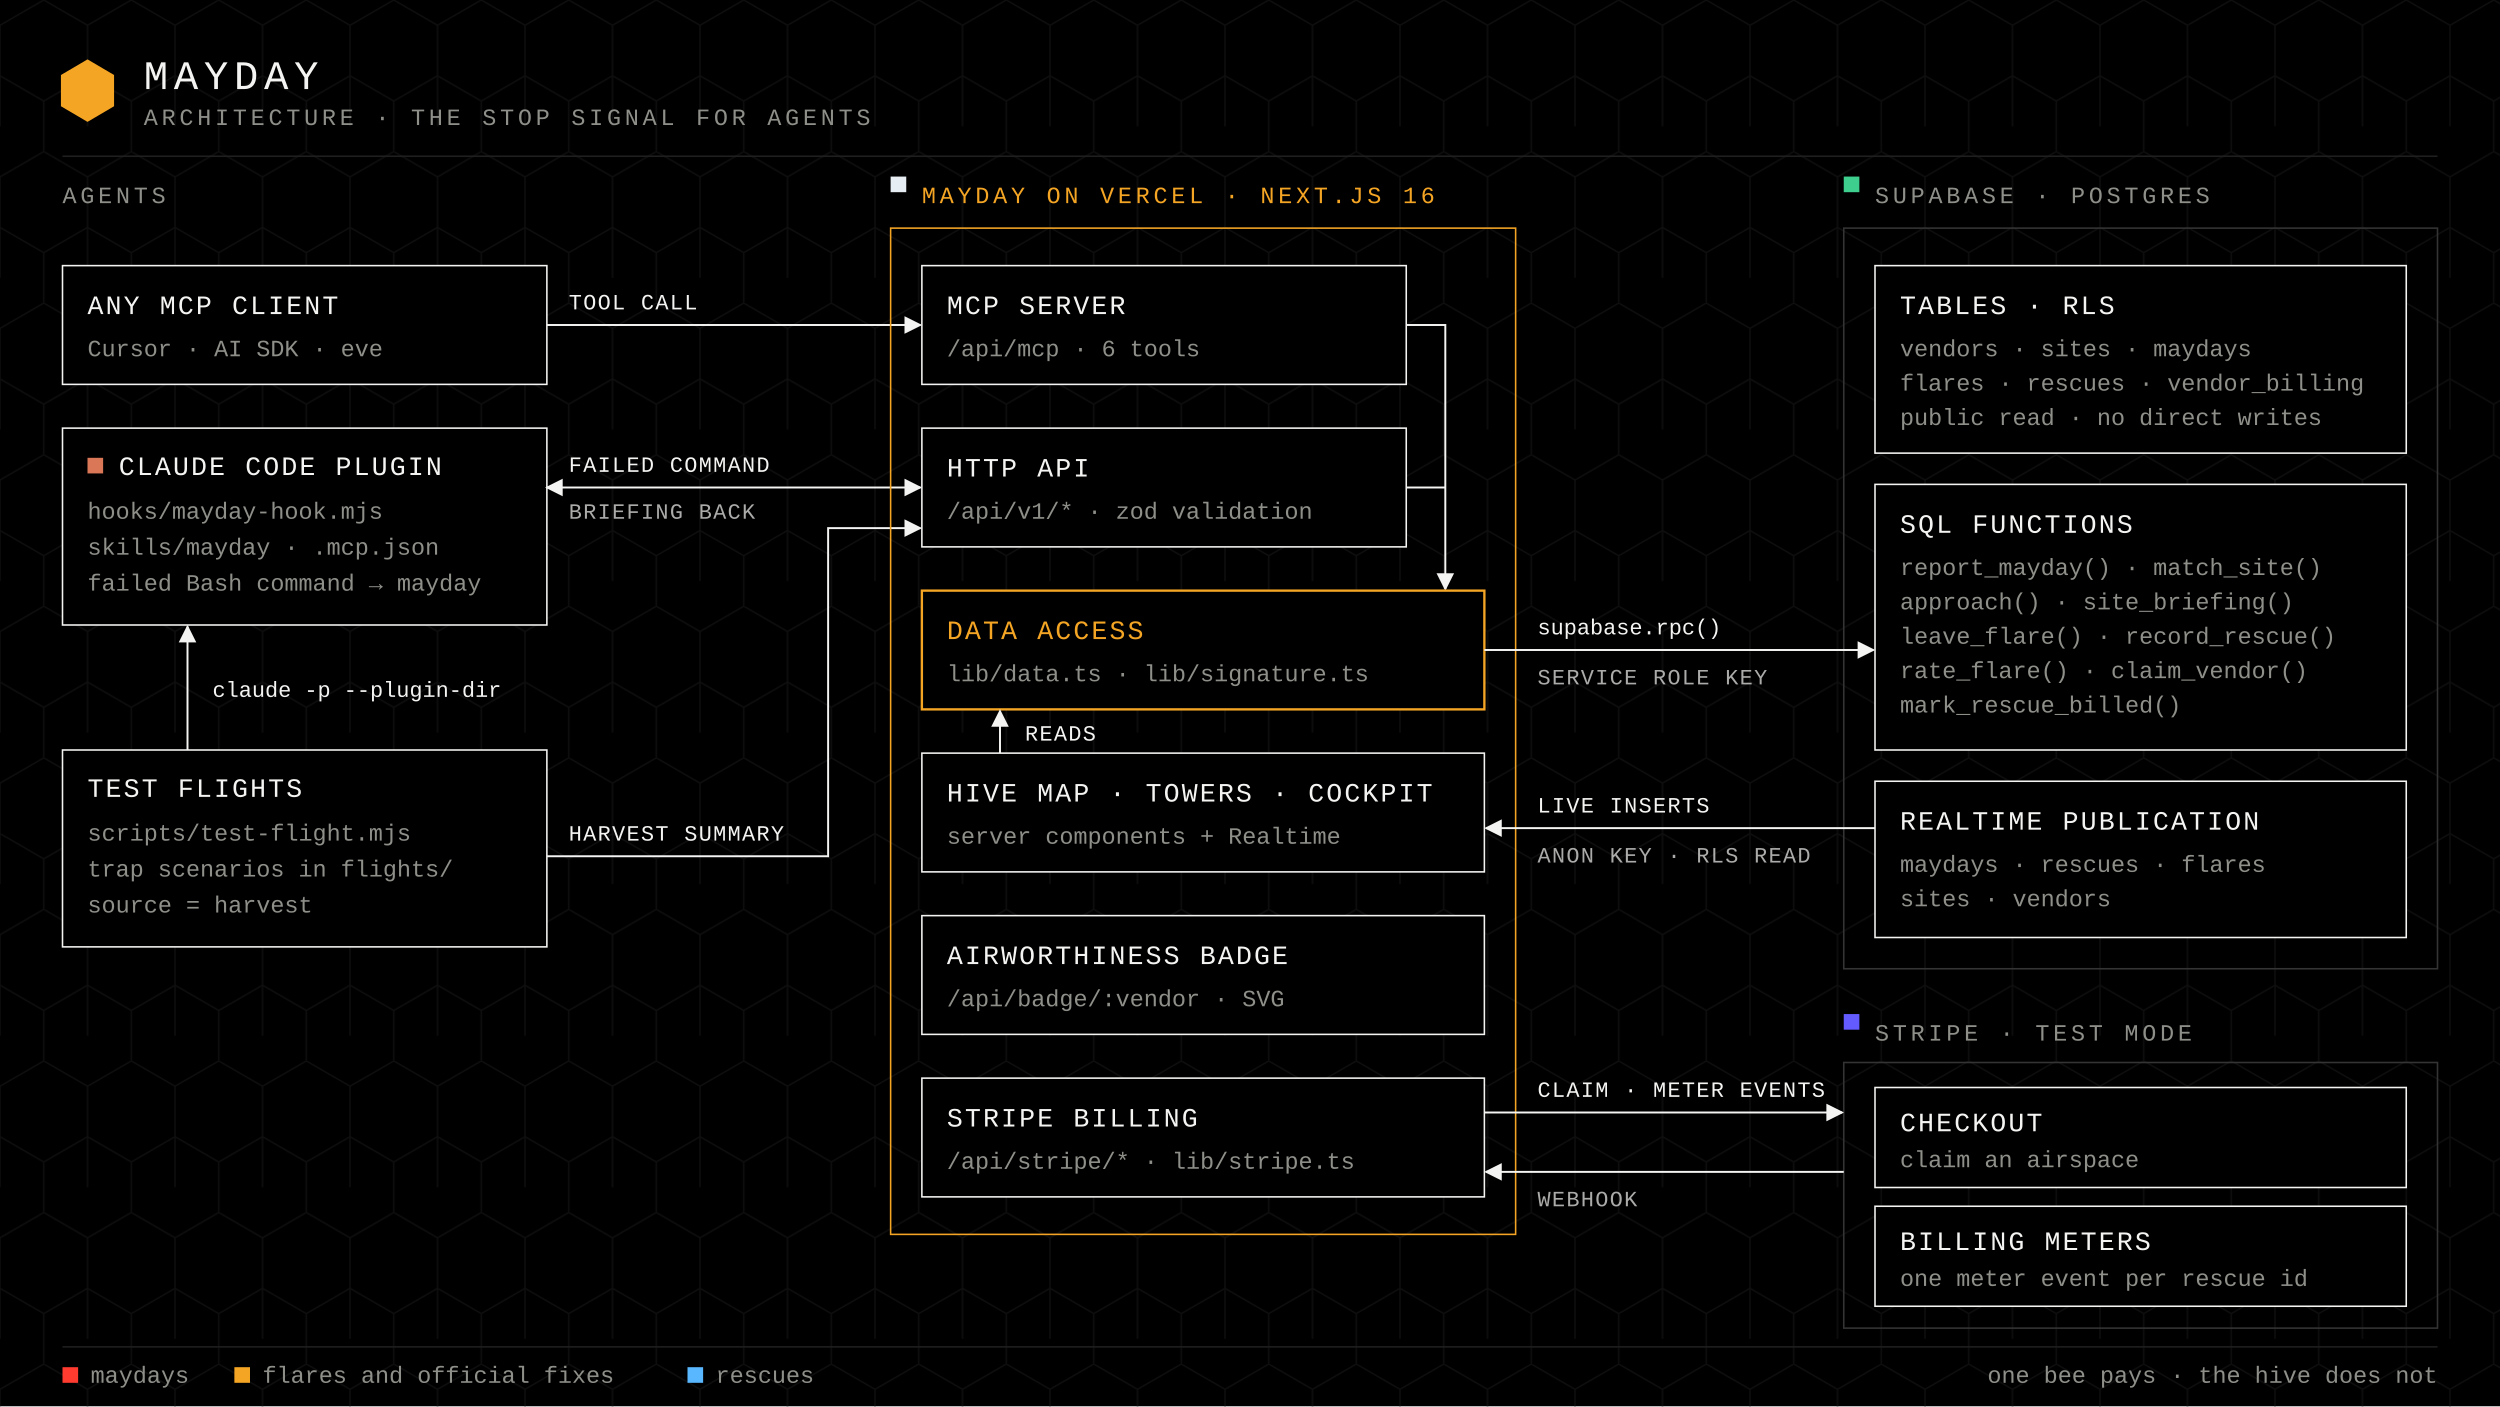
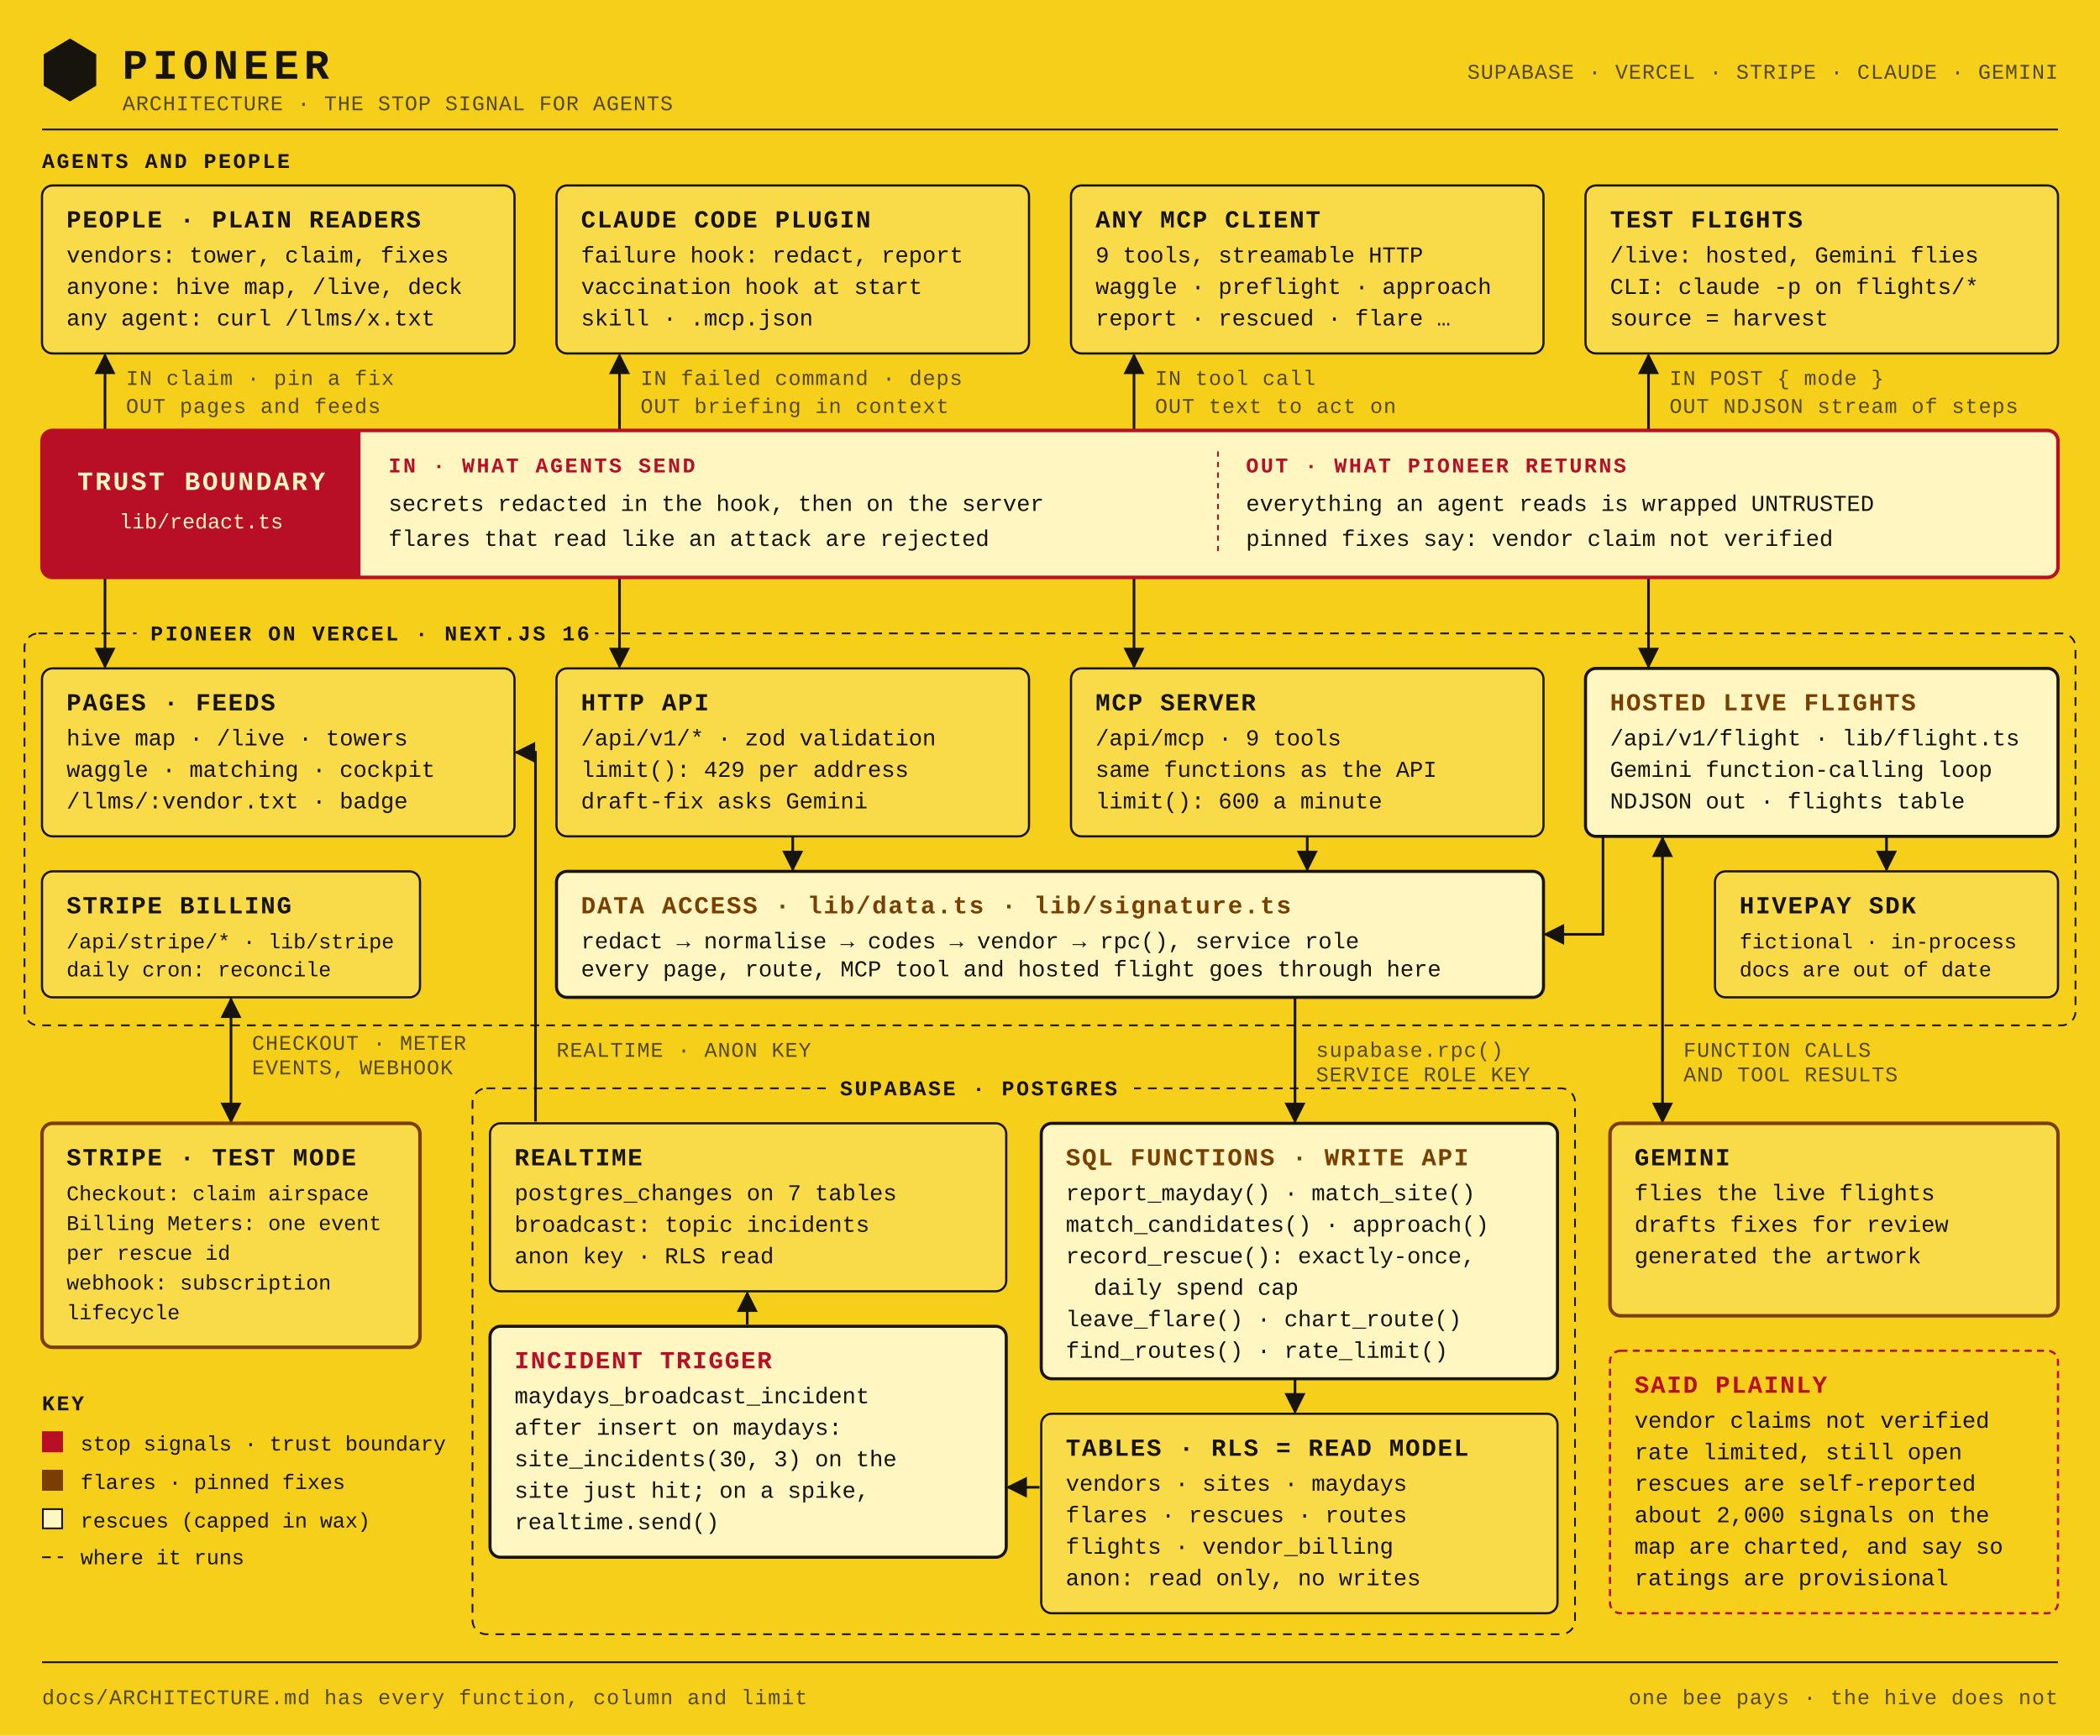
- <svg xmlns="http://www.w3.org/2000/svg" width="1600" height="900" viewBox="0 0 1600 900" role="img" aria-labelledby="t d">
+ <svg xmlns="http://www.w3.org/2000/svg" width="1200" height="992" viewBox="0 0 1200 992" role="img" aria-labelledby="t d">
  <defs>
-     <pattern id="comb" width="56" height="97" patternUnits="userSpaceOnUse">
-       <path d="M28 0 56 16.2v32.3L28 64.7 0 48.5V16.2ZM28 64.7V97M0 48.5v32.3M56 48.5v32.3" fill="none" stroke="#0e0e0e" stroke-width="1" />
-     </pattern>
-     <marker id="arrow" viewBox="0 0 10 10" refX="9" refY="5" markerWidth="9" markerHeight="9" orient="auto-start-reverse">
-       <path d="M0 0 10 5 0 10Z" fill="#f4f4f2" />
+     <marker id="arrow" viewBox="0 0 10 10" refX="9" refY="5" markerWidth="8" markerHeight="8" orient="auto-start-reverse">
+       <path d="M0 0 10 5 0 10Z" fill="#17130d" />
    </marker>
    <style>
-       .mono { font-family: ui-monospace, SFMono-Regular, "SF Mono", Menlo, Consolas, "Liberation Mono", monospace; }
-       .sect { font-size: 15px; letter-spacing: 0.16em; fill: #8f8f8a; }
-       .ttl  { font-size: 17px; letter-spacing: 0.08em; fill: #f4f4f2; }
-       .det  { font-size: 15px; fill: #8f8f8a; }
-       .lbl  { font-size: 14px; letter-spacing: 0.06em; fill: #f4f4f2; }
-       .cmd  { font-size: 14px; fill: #f4f4f2; }
-       .honey { fill: #f5a524; }
-       .box  { fill: #000000; stroke: #f4f4f2; stroke-width: 1; }
-       .group { fill: none; stroke: #343434; stroke-width: 1; }
-       .core { fill: #000000; stroke: #f5a524; stroke-width: 1.5; }
-       .wire { fill: none; stroke: #f4f4f2; stroke-width: 1.25; }
+       .mono  { font-family: ui-monospace, SFMono-Regular, "SF Mono", Menlo, Consolas, "Liberation Mono", monospace; }
+       .sect  { font-size: 12px; letter-spacing: 0.1em; fill: #17130d; font-weight: 700; }
+       .ttl   { font-size: 14px; letter-spacing: 0.06em; fill: #17130d; font-weight: 700; }
+       .det   { font-size: 13px; fill: #17130d; }
+       .sm    { font-size: 12px; fill: #17130d; }
+       .lbl   { font-size: 12px; letter-spacing: 0.04em; fill: #54491a; }
+       .honey { fill: #7a3f00; }
+       .red   { fill: #b80f26; }
+       .wax   { fill: #fff6c2; }
+       .box   { fill: #f9db4a; stroke: #17130d; stroke-width: 1.25; }
+       .core  { fill: #fff6c2; stroke: #17130d; stroke-width: 1.75; }
+       .ext   { fill: #f9db4a; stroke: #7a3f00; stroke-width: 2; }
+       .group { fill: none; stroke: #17130d; stroke-width: 1; stroke-dasharray: 5 4; }
+       .note  { fill: none; stroke: #b80f26; stroke-width: 1.25; stroke-dasharray: 4 3; }
+       .wire  { fill: none; stroke: #17130d; stroke-width: 1.5; }
+       .tag   { fill: #f6cf1b; }
    </style>
  </defs>
-   <rect width="1600" height="900" fill="#000000" />
-   <rect width="1600" height="900" fill="url(#comb)" />
-   <path d="M56 38 73 48v20L56 78 39 68V48Z" fill="#f5a524" />
-   <text x="92" y="57" class="mono" font-size="26" letter-spacing="0.14em" fill="#f4f4f2">MAYDAY</text>
-   <text x="92" y="80" class="mono sect">ARCHITECTURE · THE STOP SIGNAL FOR AGENTS</text>
-   <line x1="40" y1="100" x2="1560" y2="100" stroke="#1f1f1f" stroke-width="1" />
-   <text x="40" y="130" class="mono sect">AGENTS</text>
-   <rect x="40" y="170" width="310" height="76" class="box" />
-   <text x="56" y="201" class="mono ttl">ANY MCP CLIENT</text>
-   <text x="56" y="228" class="mono det">Cursor · AI SDK · eve</text>
-   <rect x="40" y="274" width="310" height="126" class="box" />
-   <rect x="56" y="293" width="10" height="10" fill="#d97757" />
-   <text x="76" y="304" class="mono ttl">CLAUDE CODE PLUGIN</text>
-   <text x="56" y="332" class="mono det">hooks/mayday-hook.mjs</text>
-   <text x="56" y="355" class="mono det">skills/mayday · .mcp.json</text>
-   <text x="56" y="378" class="mono det">failed Bash command → mayday</text>
-   <rect x="40" y="480" width="310" height="126" class="box" />
-   <text x="56" y="510" class="mono ttl">TEST FLIGHTS</text>
-   <text x="56" y="538" class="mono det">scripts/test-flight.mjs</text>
-   <text x="56" y="561" class="mono det">trap scenarios in flights/</text>
-   <text x="56" y="584" class="mono det">source = harvest</text>
-   <path d="M120 480V401" class="wire" marker-end="url(#arrow)" />
-   <text x="136" y="446" class="mono cmd">claude -p --plugin-dir</text>
-   <path d="M350 208H589" class="wire" marker-end="url(#arrow)" />
-   <text x="364" y="198" class="mono lbl">TOOL CALL</text>
-   <path d="M350 312H589" class="wire" marker-end="url(#arrow)" marker-start="url(#arrow)" />
-   <text x="364" y="302" class="mono lbl">FAILED COMMAND</text>
-   <text x="364" y="332" class="mono lbl" fill-opacity="0.7">BRIEFING BACK</text>
-   <path d="M350 548H530V338H589" class="wire" marker-end="url(#arrow)" />
-   <text x="364" y="538" class="mono lbl">HARVEST SUMMARY</text>
-   <rect x="570" y="113" width="10" height="10" fill="#e6edf3" />
-   <text x="590" y="130" class="mono sect honey">MAYDAY ON VERCEL · NEXT.JS 16</text>
-   <rect x="570" y="146" width="400" height="644" fill="none" stroke="#f5a524" stroke-width="1" />
-   <rect x="590" y="170" width="310" height="76" class="box" />
-   <text x="606" y="201" class="mono ttl">MCP SERVER</text>
-   <text x="606" y="228" class="mono det">/api/mcp · 6 tools</text>
-   <rect x="590" y="274" width="310" height="76" class="box" />
-   <text x="606" y="305" class="mono ttl">HTTP API</text>
-   <text x="606" y="332" class="mono det">/api/v1/* · zod validation</text>
-   <path d="M900 208H925V377" class="wire" marker-end="url(#arrow)" />
-   <path d="M900 312H925" class="wire" />
-   <rect x="590" y="378" width="360" height="76" class="core" />
-   <text x="606" y="409" class="mono ttl honey">DATA ACCESS</text>
-   <text x="606" y="436" class="mono det">lib/data.ts · lib/signature.ts</text>
-   <path d="M640 482V455" class="wire" marker-end="url(#arrow)" />
-   <text x="656" y="474" class="mono lbl">READS</text>
-   <rect x="590" y="482" width="360" height="76" class="box" />
-   <text x="606" y="513" class="mono ttl">HIVE MAP · TOWERS · COCKPIT</text>
-   <text x="606" y="540" class="mono det">server components + Realtime</text>
-   <rect x="590" y="586" width="360" height="76" class="box" />
-   <text x="606" y="617" class="mono ttl">AIRWORTHINESS BADGE</text>
-   <text x="606" y="644" class="mono det">/api/badge/:vendor · SVG</text>
-   <rect x="590" y="690" width="360" height="76" class="box" />
-   <text x="606" y="721" class="mono ttl">STRIPE BILLING</text>
-   <text x="606" y="748" class="mono det">/api/stripe/* · lib/stripe.ts</text>
-   <rect x="1180" y="113" width="10" height="10" fill="#3ecf8e" />
-   <text x="1200" y="130" class="mono sect">SUPABASE · POSTGRES</text>
-   <rect x="1180" y="146" width="380" height="474" class="group" />
-   <rect x="1200" y="170" width="340" height="120" class="box" />
-   <text x="1216" y="201" class="mono ttl">TABLES · RLS</text>
-   <text x="1216" y="228" class="mono det">vendors · sites · maydays</text>
-   <text x="1216" y="250" class="mono det">flares · rescues · vendor_billing</text>
-   <text x="1216" y="272" class="mono det">public read · no direct writes</text>
-   <rect x="1200" y="310" width="340" height="170" class="box" />
-   <text x="1216" y="341" class="mono ttl">SQL FUNCTIONS</text>
-   <text x="1216" y="368" class="mono det">report_mayday() · match_site()</text>
-   <text x="1216" y="390" class="mono det">approach() · site_briefing()</text>
-   <text x="1216" y="412" class="mono det">leave_flare() · record_rescue()</text>
-   <text x="1216" y="434" class="mono det">rate_flare() · claim_vendor()</text>
-   <text x="1216" y="456" class="mono det">mark_rescue_billed()</text>
-   <rect x="1200" y="500" width="340" height="100" class="box" />
-   <text x="1216" y="531" class="mono ttl">REALTIME PUBLICATION</text>
-   <text x="1216" y="558" class="mono det">maydays · rescues · flares</text>
-   <text x="1216" y="580" class="mono det">sites · vendors</text>
-   <path d="M950 416H1199" class="wire" marker-end="url(#arrow)" />
-   <text x="984" y="406" class="mono cmd">supabase.rpc()</text>
-   <text x="984" y="438" class="mono lbl" fill-opacity="0.7">SERVICE ROLE KEY</text>
-   <path d="M1200 530H951" class="wire" marker-end="url(#arrow)" />
-   <text x="984" y="520" class="mono lbl">LIVE INSERTS</text>
-   <text x="984" y="552" class="mono lbl" fill-opacity="0.7">ANON KEY · RLS READ</text>
-   <rect x="1180" y="649" width="10" height="10" fill="#635bff" />
-   <text x="1200" y="666" class="mono sect">STRIPE · TEST MODE</text>
-   <rect x="1180" y="680" width="380" height="170" class="group" />
-   <rect x="1200" y="696" width="340" height="64" class="box" />
-   <text x="1216" y="724" class="mono ttl">CHECKOUT</text>
-   <text x="1216" y="747" class="mono det">claim an airspace</text>
-   <rect x="1200" y="772" width="340" height="64" class="box" />
-   <text x="1216" y="800" class="mono ttl">BILLING METERS</text>
-   <text x="1216" y="823" class="mono det">one meter event per rescue id</text>
-   <path d="M950 712H1179" class="wire" marker-end="url(#arrow)" />
-   <text x="984" y="702" class="mono lbl">CLAIM · METER EVENTS</text>
-   <path d="M1180 750H951" class="wire" marker-end="url(#arrow)" />
-   <text x="984" y="772" class="mono lbl" fill-opacity="0.7">WEBHOOK</text>
-   <line x1="40" y1="862" x2="1560" y2="862" stroke="#1f1f1f" stroke-width="1" />
-   <rect x="40" y="875" width="10" height="10" fill="#ff3b30" />
-   <text x="58" y="885" class="mono det">maydays</text>
-   <rect x="150" y="875" width="10" height="10" fill="#f5a524" />
-   <text x="168" y="885" class="mono det">flares and official fixes</text>
-   <rect x="440" y="875" width="10" height="10" fill="#58b7ff" />
-   <text x="458" y="885" class="mono det">rescues</text>
-   <text x="1560" y="885" text-anchor="end" class="mono det">one bee pays · the hive does not</text>
+   <rect width="1200" height="992" fill="#f6cf1b" />
+   <path d="M40 22 55 31v18L40 58 25 49V31Z" fill="#17130d" />
+   <text x="70" y="45" class="mono" font-size="24" font-weight="700" letter-spacing="0.12em" fill="#17130d">PIONEER</text>
+   <text x="70" y="63" class="mono lbl">ARCHITECTURE · THE STOP SIGNAL FOR AGENTS</text>
+   <text x="1176" y="45" text-anchor="end" class="mono lbl">SUPABASE · VERCEL · STRIPE · CLAUDE · GEMINI</text>
+   <line x1="24" y1="74" x2="1176" y2="74" stroke="#17130d" stroke-width="1" />
+   <path d="M60 203V381" class="wire" marker-start="url(#arrow)" marker-end="url(#arrow)" />
+   <path d="M354 203V381" class="wire" marker-start="url(#arrow)" marker-end="url(#arrow)" />
+   <path d="M648 203V381" class="wire" marker-start="url(#arrow)" marker-end="url(#arrow)" />
+   <path d="M942 203V381" class="wire" marker-start="url(#arrow)" marker-end="url(#arrow)" />
+   <text x="24" y="96" class="mono sect">AGENTS AND PEOPLE</text>
+   <rect x="24" y="106" width="270" height="96" rx="6" class="box" />
+   <text x="38" y="130" class="mono ttl">PEOPLE · PLAIN READERS</text>
+   <text x="38" y="150" class="mono det">vendors: tower, claim, fixes</text>
+   <text x="38" y="168" class="mono det">anyone: hive map, /live, deck</text>
+   <text x="38" y="186" class="mono det">any agent: curl /llms/x.txt</text>
+   <rect x="318" y="106" width="270" height="96" rx="6" class="box" />
+   <text x="332" y="130" class="mono ttl">CLAUDE CODE PLUGIN</text>
+   <text x="332" y="150" class="mono det">failure hook: redact, report</text>
+   <text x="332" y="168" class="mono det">vaccination hook at start</text>
+   <text x="332" y="186" class="mono det">skill · .mcp.json</text>
+   <rect x="612" y="106" width="270" height="96" rx="6" class="box" />
+   <text x="626" y="130" class="mono ttl">ANY MCP CLIENT</text>
+   <text x="626" y="150" class="mono det">9 tools, streamable HTTP</text>
+   <text x="626" y="168" class="mono det">waggle · preflight · approach</text>
+   <text x="626" y="186" class="mono det">report · rescued · flare …</text>
+   <rect x="906" y="106" width="270" height="96" rx="6" class="box" />
+   <text x="920" y="130" class="mono ttl">TEST FLIGHTS</text>
+   <text x="920" y="150" class="mono det">/live: hosted, Gemini flies</text>
+   <text x="920" y="168" class="mono det">CLI: claude -p on flights/*</text>
+   <text x="920" y="186" class="mono det">source = harvest</text>
+   <text x="72" y="220" class="mono lbl">IN  claim · pin a fix</text>
+   <text x="72" y="236" class="mono lbl">OUT pages and feeds</text>
+   <text x="366" y="220" class="mono lbl">IN  failed command · deps</text>
+   <text x="366" y="236" class="mono lbl">OUT briefing in context</text>
+   <text x="660" y="220" class="mono lbl">IN  tool call</text>
+   <text x="660" y="236" class="mono lbl">OUT text to act on</text>
+   <text x="954" y="220" class="mono lbl">IN  POST { mode }</text>
+   <text x="954" y="236" class="mono lbl">OUT NDJSON stream of steps</text>
+   <rect x="24" y="246" width="1152" height="84" rx="6" fill="#fff6c2" stroke="#b80f26" stroke-width="2" />
+   <path d="M30 246H206V330H30A6 6 0 0 1 24 324V252A6 6 0 0 1 30 246Z" fill="#b80f26" />
+   <text x="115" y="280" text-anchor="middle" class="mono" font-size="15" font-weight="700" letter-spacing="0.08em" fill="#fff6c2">TRUST BOUNDARY</text>
+   <text x="115" y="302" text-anchor="middle" class="mono" font-size="12" fill="#fff6c2">lib/redact.ts</text>
+   <text x="222" y="270" class="mono sect red">IN · WHAT AGENTS SEND</text>
+   <text x="222" y="292" class="mono det">secrets redacted in the hook, then on the server</text>
+   <text x="222" y="312" class="mono det">flares that read like an attack are rejected</text>
+   <line x1="696" y1="258" x2="696" y2="318" stroke="#b80f26" stroke-width="1" stroke-dasharray="3 3" />
+   <text x="712" y="270" class="mono sect red">OUT · WHAT PIONEER RETURNS</text>
+   <text x="712" y="292" class="mono det">everything an agent reads is wrapped UNTRUSTED</text>
+   <text x="712" y="312" class="mono det">pinned fixes say: vendor claim not verified</text>
+   <rect x="14" y="362" width="1172" height="224" rx="8" class="group" />
+   <rect x="78" y="353" width="262" height="18" class="tag" />
+   <text x="86" y="366" class="mono sect">PIONEER ON VERCEL · NEXT.JS 16</text>
+   <rect x="24" y="382" width="270" height="96" rx="6" class="box" />
+   <text x="38" y="406" class="mono ttl">PAGES · FEEDS</text>
+   <text x="38" y="426" class="mono det">hive map · /live · towers</text>
+   <text x="38" y="444" class="mono det">waggle · matching · cockpit</text>
+   <text x="38" y="462" class="mono det">/llms/:vendor.txt · badge</text>
+   <rect x="318" y="382" width="270" height="96" rx="6" class="box" />
+   <text x="332" y="406" class="mono ttl">HTTP API</text>
+   <text x="332" y="426" class="mono det">/api/v1/* · zod validation</text>
+   <text x="332" y="444" class="mono det">limit(): 429 per address</text>
+   <text x="332" y="462" class="mono det">draft-fix asks Gemini</text>
+   <rect x="612" y="382" width="270" height="96" rx="6" class="box" />
+   <text x="626" y="406" class="mono ttl">MCP SERVER</text>
+   <text x="626" y="426" class="mono det">/api/mcp · 9 tools</text>
+   <text x="626" y="444" class="mono det">same functions as the API</text>
+   <text x="626" y="462" class="mono det">limit(): 600 a minute</text>
+   <rect x="906" y="382" width="270" height="96" rx="6" class="core" />
+   <text x="920" y="406" class="mono ttl honey">HOSTED LIVE FLIGHTS</text>
+   <text x="920" y="426" class="mono det">/api/v1/flight · lib/flight.ts</text>
+   <text x="920" y="444" class="mono det">Gemini function-calling loop</text>
+   <text x="920" y="462" class="mono det">NDJSON out · flights table</text>
+   <rect x="24" y="498" width="216" height="72" rx="6" class="box" />
+   <text x="38" y="522" class="mono ttl">STRIPE BILLING</text>
+   <text x="38" y="542" class="mono sm">/api/stripe/* · lib/stripe</text>
+   <text x="38" y="558" class="mono sm">daily cron: reconcile</text>
+   <rect x="318" y="498" width="564" height="72" rx="6" class="core" />
+   <text x="332" y="522" class="mono ttl honey">DATA ACCESS · lib/data.ts · lib/signature.ts</text>
+   <text x="332" y="542" class="mono det">redact → normalise → codes → vendor → rpc(), service role</text>
+   <text x="332" y="558" class="mono det">every page, route, MCP tool and hosted flight goes through here</text>
+   <rect x="980" y="498" width="196" height="72" rx="6" class="box" />
+   <text x="994" y="522" class="mono ttl">HIVEPAY SDK</text>
+   <text x="994" y="542" class="mono sm">fictional · in-process</text>
+   <text x="994" y="558" class="mono sm">docs are out of date</text>
+   <path d="M453 478V497" class="wire" marker-end="url(#arrow)" />
+   <path d="M747 478V497" class="wire" marker-end="url(#arrow)" />
+   <path d="M916 478V534H883" class="wire" marker-end="url(#arrow)" />
+   <path d="M1078 478V497" class="wire" marker-end="url(#arrow)" />
+   <path d="M132 571V641" class="wire" marker-start="url(#arrow)" marker-end="url(#arrow)" />
+   <text x="144" y="600" class="mono lbl">CHECKOUT · METER</text>
+   <text x="144" y="614" class="mono lbl">EVENTS, WEBHOOK</text>
+   <path d="M306 641V430H295" class="wire" marker-end="url(#arrow)" />
+   <text x="318" y="604" class="mono lbl">REALTIME · ANON KEY</text>
+   <path d="M740 570V641" class="wire" marker-end="url(#arrow)" />
+   <text x="752" y="604" class="mono lbl">supabase.rpc()</text>
+   <text x="752" y="618" class="mono lbl">SERVICE ROLE KEY</text>
+   <path d="M950 479V641" class="wire" marker-start="url(#arrow)" marker-end="url(#arrow)" />
+   <text x="962" y="604" class="mono lbl">FUNCTION CALLS</text>
+   <text x="962" y="618" class="mono lbl">AND TOOL RESULTS</text>
+   <rect x="24" y="642" width="216" height="128" rx="6" class="ext" />
+   <text x="38" y="666" class="mono ttl">STRIPE · TEST MODE</text>
+   <text x="38" y="686" class="mono sm">Checkout: claim airspace</text>
+   <text x="38" y="703" class="mono sm">Billing Meters: one event</text>
+   <text x="38" y="720" class="mono sm">per rescue id</text>
+   <text x="38" y="737" class="mono sm">webhook: subscription</text>
+   <text x="38" y="754" class="mono sm">lifecycle</text>
+   <text x="24" y="806" class="mono sect">KEY</text>
+   <rect x="24" y="818" width="12" height="12" fill="#b80f26" />
+   <text x="46" y="829" class="mono sm">stop signals · trust boundary</text>
+   <rect x="24" y="840" width="12" height="12" fill="#7a3f00" />
+   <text x="46" y="851" class="mono sm">flares · pinned fixes</text>
+   <rect x="24.5" y="862.5" width="11" height="11" fill="#fff6c2" stroke="#17130d" stroke-width="1" />
+   <text x="46" y="873" class="mono sm">rescues (capped in wax)</text>
+   <line x1="24" y1="890" x2="36" y2="890" stroke="#17130d" stroke-width="1" stroke-dasharray="5 4" />
+   <text x="46" y="894" class="mono sm">where it runs</text>
+   <rect x="270" y="622" width="630" height="312" rx="8" class="group" />
+   <rect x="472" y="613" width="176" height="18" class="tag" />
+   <text x="480" y="626" class="mono sect">SUPABASE · POSTGRES</text>
+   <rect x="280" y="642" width="295" height="96" rx="6" class="box" />
+   <text x="294" y="666" class="mono ttl">REALTIME</text>
+   <text x="294" y="686" class="mono det">postgres_changes on 7 tables</text>
+   <text x="294" y="704" class="mono det">broadcast: topic incidents</text>
+   <text x="294" y="722" class="mono det">anon key · RLS read</text>
+   <rect x="280" y="758" width="295" height="132" rx="6" class="core" />
+   <text x="294" y="782" class="mono ttl red">INCIDENT TRIGGER</text>
+   <text x="294" y="802" class="mono det">maydays_broadcast_incident</text>
+   <text x="294" y="820" class="mono det">after insert on maydays:</text>
+   <text x="294" y="838" class="mono det">site_incidents(30, 3) on the</text>
+   <text x="294" y="856" class="mono det">site just hit; on a spike,</text>
+   <text x="294" y="874" class="mono det">realtime.send()</text>
+   <rect x="595" y="642" width="295" height="146" rx="6" class="core" />
+   <text x="609" y="666" class="mono ttl honey">SQL FUNCTIONS · WRITE API</text>
+   <text x="609" y="686" class="mono det">report_mayday() · match_site()</text>
+   <text x="609" y="704" class="mono det">match_candidates() · approach()</text>
+   <text x="609" y="722" class="mono det">record_rescue(): exactly-once,</text>
+   <text x="625" y="740" class="mono det">daily spend cap</text>
+   <text x="609" y="758" class="mono det">leave_flare() · chart_route()</text>
+   <text x="609" y="776" class="mono det">find_routes() · rate_limit()</text>
+   <rect x="595" y="808" width="295" height="114" rx="6" class="box" />
+   <text x="609" y="832" class="mono ttl">TABLES · RLS = READ MODEL</text>
+   <text x="609" y="852" class="mono det">vendors · sites · maydays</text>
+   <text x="609" y="870" class="mono det">flares · rescues · routes</text>
+   <text x="609" y="888" class="mono det">flights · vendor_billing</text>
+   <text x="609" y="906" class="mono det">anon: read only, no writes</text>
+   <path d="M740 788V807" class="wire" marker-end="url(#arrow)" />
+   <path d="M594 850H576" class="wire" marker-end="url(#arrow)" />
+   <path d="M427 757V739" class="wire" marker-end="url(#arrow)" />
+   <rect x="920" y="642" width="256" height="110" rx="6" class="ext" />
+   <text x="934" y="666" class="mono ttl">GEMINI</text>
+   <text x="934" y="686" class="mono det">flies the live flights</text>
+   <text x="934" y="704" class="mono det">drafts fixes for review</text>
+   <text x="934" y="722" class="mono det">generated the artwork</text>
+   <rect x="920" y="772" width="256" height="150" rx="6" class="note" />
+   <text x="934" y="796" class="mono ttl red">SAID PLAINLY</text>
+   <text x="934" y="816" class="mono det">vendor claims not verified</text>
+   <text x="934" y="834" class="mono det">rate limited, still open</text>
+   <text x="934" y="852" class="mono det">rescues are self-reported</text>
+   <text x="934" y="870" class="mono det">about 2,000 signals on the</text>
+   <text x="934" y="888" class="mono det">map are charted, and say so</text>
+   <text x="934" y="906" class="mono det">ratings are provisional</text>
+   <line x1="24" y1="950" x2="1176" y2="950" stroke="#17130d" stroke-width="1" />
+   <text x="24" y="974" class="mono lbl">docs/ARCHITECTURE.md has every function, column and limit</text>
+   <text x="1176" y="974" text-anchor="end" class="mono lbl">one bee pays · the hive does not</text>
</svg>
